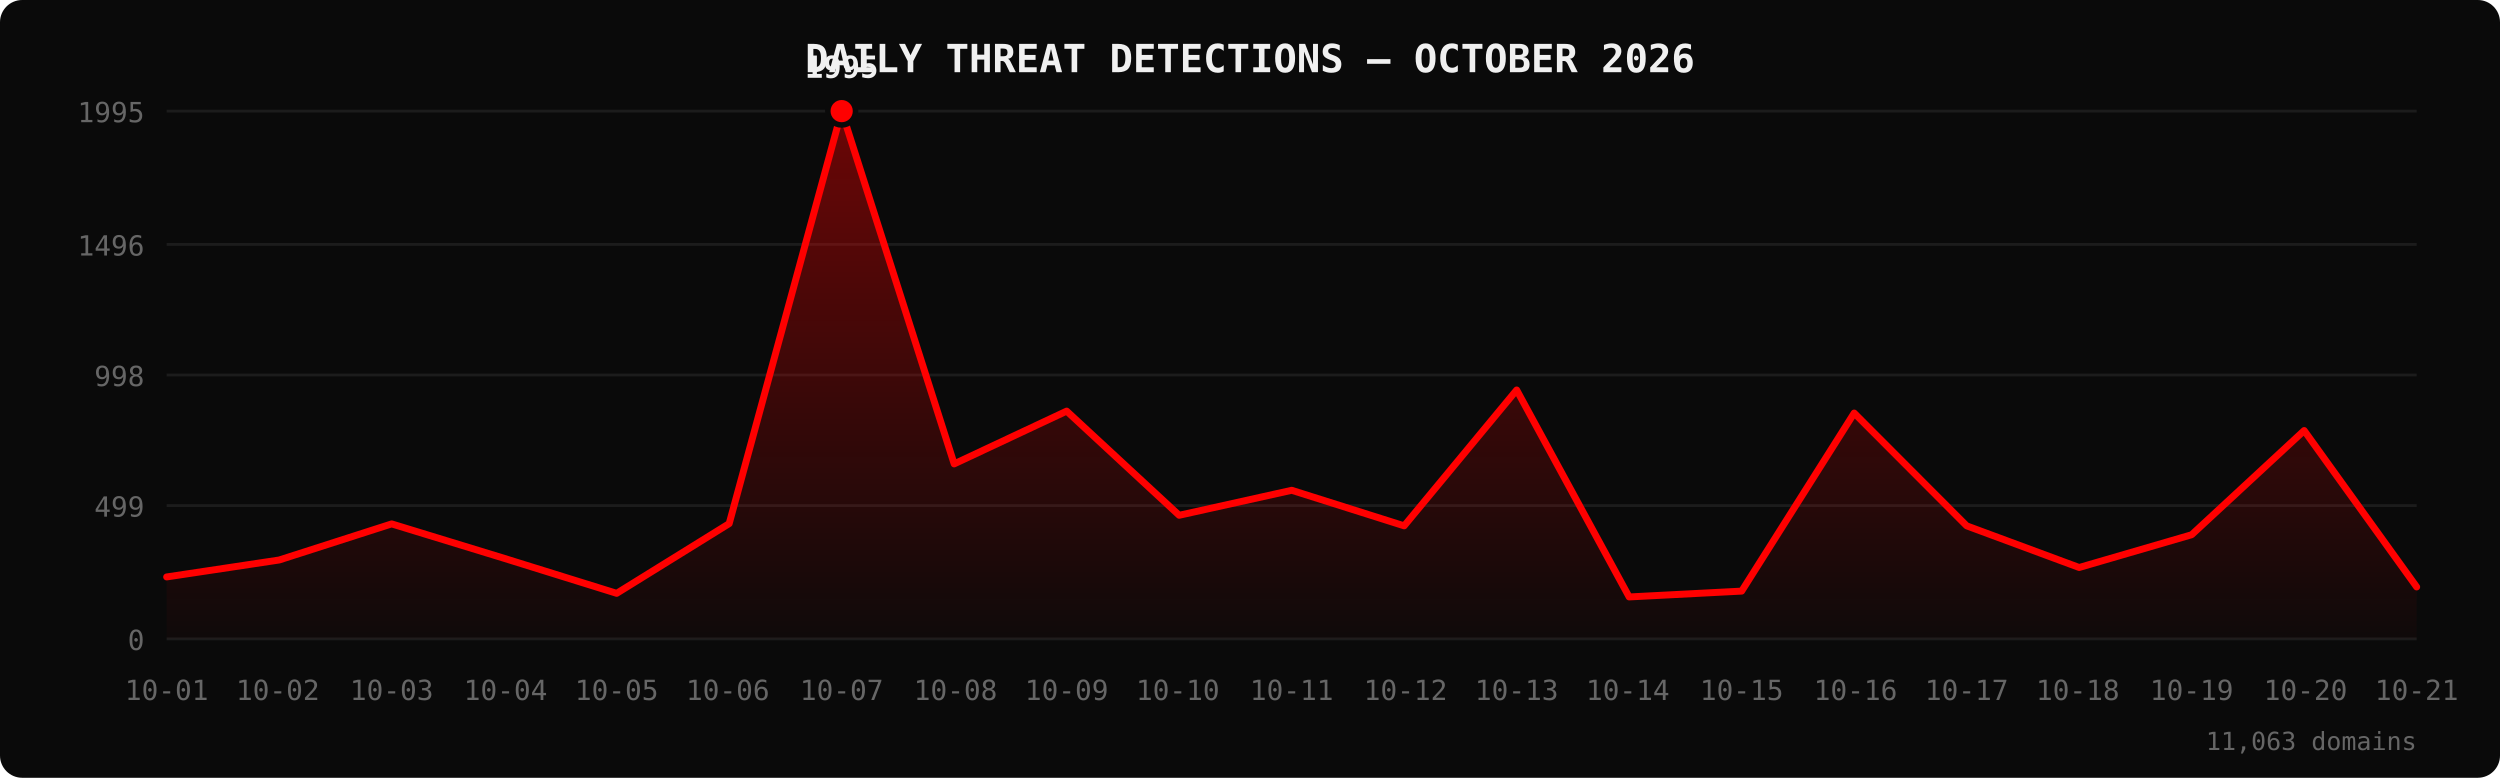
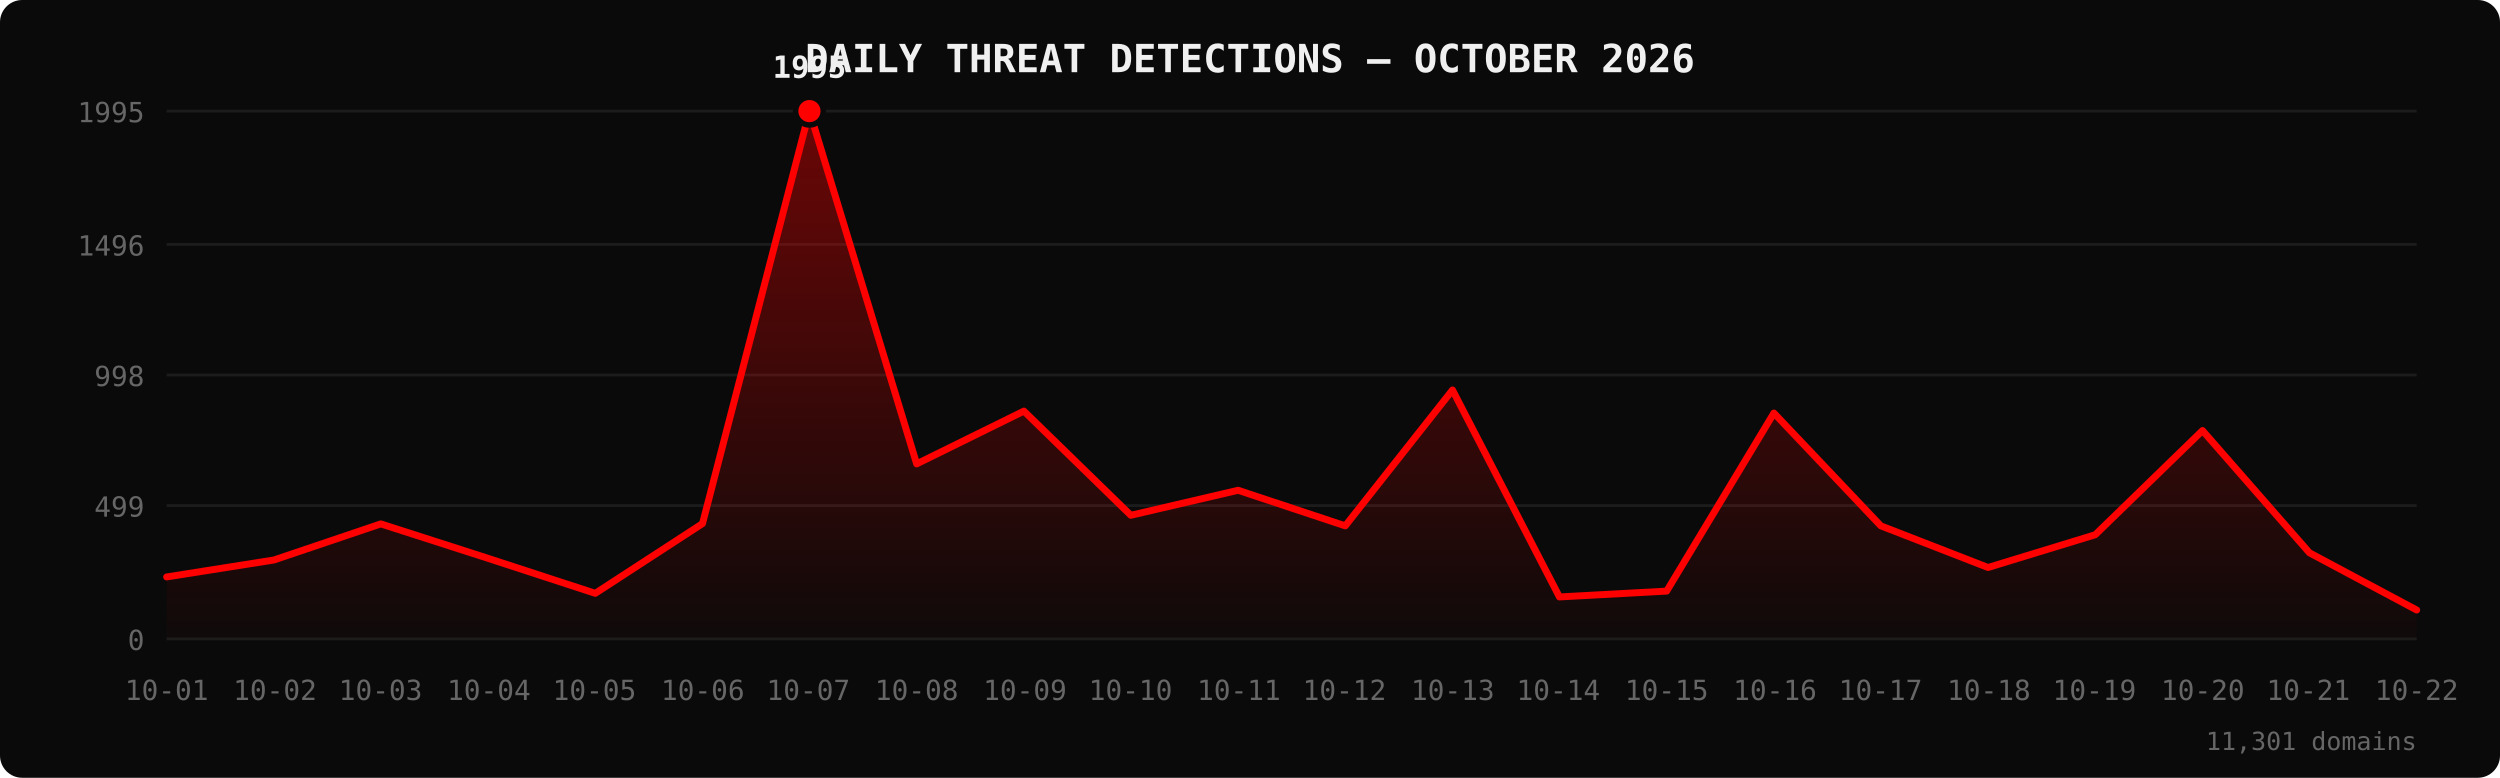
<svg xmlns="http://www.w3.org/2000/svg" width="900" height="280" viewBox="0 0 900 280">
  <rect width="900" height="280" rx="8" fill="#0A0A0A" />
  <text x="450" y="26" fill="#F0F0F0" font-size="14" text-anchor="middle" font-family="monospace" font-weight="bold">DAILY THREAT DETECTIONS — OCTOBER 2026</text>
  <line x1="60" y1="230" x2="870" y2="230" stroke="#1C1C1C" stroke-width="1" />
  <text x="52" y="234" fill="#666" font-size="10" text-anchor="end" font-family="monospace">0</text>
  <line x1="60" y1="182" x2="870" y2="182" stroke="#1C1C1C" stroke-width="1" />
  <text x="52" y="186" fill="#666" font-size="10" text-anchor="end" font-family="monospace">499</text>
  <line x1="60" y1="135" x2="870" y2="135" stroke="#1C1C1C" stroke-width="1" />
  <text x="52" y="139" fill="#666" font-size="10" text-anchor="end" font-family="monospace">998</text>
  <line x1="60" y1="88" x2="870" y2="88" stroke="#1C1C1C" stroke-width="1" />
  <text x="52" y="92" fill="#666" font-size="10" text-anchor="end" font-family="monospace">1496</text>
  <line x1="60" y1="40" x2="870" y2="40" stroke="#1C1C1C" stroke-width="1" />
  <text x="52" y="44" fill="#666" font-size="10" text-anchor="end" font-family="monospace">1995</text>
  <defs>
    <linearGradient id="areaGrad" x1="0" y1="0" x2="0" y2="1">
      <stop offset="0%" stop-color="#FF0000" stop-opacity="0.4" />
      <stop offset="100%" stop-color="#FF0000" stop-opacity="0.02" />
    </linearGradient>
  </defs>
-   <path d="M60.0,230 L60.0,207.7 L100.5,201.6 L141.0,188.6 L181.5,201.0 L222.0,213.6 L262.5,188.5 L303.0,40.0 L343.5,167.0 L384.0,148.0 L424.5,185.5 L465.0,176.5 L505.5,189.3 L546.0,140.4 L586.5,214.9 L627.0,212.8 L667.5,148.7 L708.0,189.3 L748.5,204.3 L789.0,192.5 L829.5,155.0 L870.0,211.3 L870.0,230 Z" fill="url(#areaGrad)" />
-   <polyline points="60.0,207.7 100.5,201.6 141.0,188.6 181.5,201.0 222.0,213.6 262.5,188.5 303.0,40.0 343.5,167.0 384.0,148.0 424.5,185.5 465.0,176.5 505.5,189.3 546.0,140.4 586.5,214.9 627.0,212.8 667.5,148.7 708.0,189.3 748.5,204.3 789.0,192.5 829.5,155.0 870.0,211.3" fill="none" stroke="#FF0000" stroke-width="2.5" stroke-linejoin="round" stroke-linecap="round" />
-   <circle cx="303.0" cy="40.0" r="5" fill="#FF0000" stroke="#0A0A0A" stroke-width="2" />
-   <text x="303.0" y="28.0" fill="#F0F0F0" font-size="11" text-anchor="middle" font-family="monospace" font-weight="bold">1995</text>
+   <path d="M60.0,230 L60.0,207.7 L98.6,201.6 L137.1,188.6 L175.7,201.0 L214.3,213.6 L252.9,188.5 L291.4,40.0 L330.0,167.0 L368.6,148.0 L407.1,185.5 L445.7,176.5 L484.3,189.3 L522.9,140.4 L561.4,214.9 L600.0,212.8 L638.6,148.7 L677.1,189.3 L715.7,204.3 L754.3,192.5 L792.9,155.0 L831.4,199.0 L870.0,219.6 L870.0,230 Z" fill="url(#areaGrad)" />
+   <polyline points="60.0,207.7 98.6,201.6 137.1,188.6 175.7,201.0 214.3,213.6 252.9,188.5 291.4,40.0 330.0,167.0 368.6,148.0 407.1,185.5 445.7,176.5 484.3,189.3 522.9,140.4 561.4,214.9 600.0,212.8 638.6,148.7 677.1,189.3 715.7,204.3 754.3,192.5 792.9,155.0 831.4,199.0 870.0,219.6" fill="none" stroke="#FF0000" stroke-width="2.5" stroke-linejoin="round" stroke-linecap="round" />
+   <circle cx="291.4" cy="40.0" r="5" fill="#FF0000" stroke="#0A0A0A" stroke-width="2" />
+   <text x="291.4" y="28.0" fill="#F0F0F0" font-size="11" text-anchor="middle" font-family="monospace" font-weight="bold">1995</text>
  <text x="60" y="252" fill="#666" font-size="10" text-anchor="middle" font-family="monospace">10-01</text>
-   <text x="100" y="252" fill="#666" font-size="10" text-anchor="middle" font-family="monospace">10-02</text>
-   <text x="141" y="252" fill="#666" font-size="10" text-anchor="middle" font-family="monospace">10-03</text>
-   <text x="182" y="252" fill="#666" font-size="10" text-anchor="middle" font-family="monospace">10-04</text>
-   <text x="222" y="252" fill="#666" font-size="10" text-anchor="middle" font-family="monospace">10-05</text>
-   <text x="262" y="252" fill="#666" font-size="10" text-anchor="middle" font-family="monospace">10-06</text>
-   <text x="303" y="252" fill="#666" font-size="10" text-anchor="middle" font-family="monospace">10-07</text>
-   <text x="344" y="252" fill="#666" font-size="10" text-anchor="middle" font-family="monospace">10-08</text>
-   <text x="384" y="252" fill="#666" font-size="10" text-anchor="middle" font-family="monospace">10-09</text>
-   <text x="424" y="252" fill="#666" font-size="10" text-anchor="middle" font-family="monospace">10-10</text>
-   <text x="465" y="252" fill="#666" font-size="10" text-anchor="middle" font-family="monospace">10-11</text>
-   <text x="506" y="252" fill="#666" font-size="10" text-anchor="middle" font-family="monospace">10-12</text>
-   <text x="546" y="252" fill="#666" font-size="10" text-anchor="middle" font-family="monospace">10-13</text>
-   <text x="586" y="252" fill="#666" font-size="10" text-anchor="middle" font-family="monospace">10-14</text>
-   <text x="627" y="252" fill="#666" font-size="10" text-anchor="middle" font-family="monospace">10-15</text>
-   <text x="668" y="252" fill="#666" font-size="10" text-anchor="middle" font-family="monospace">10-16</text>
-   <text x="708" y="252" fill="#666" font-size="10" text-anchor="middle" font-family="monospace">10-17</text>
-   <text x="748" y="252" fill="#666" font-size="10" text-anchor="middle" font-family="monospace">10-18</text>
-   <text x="789" y="252" fill="#666" font-size="10" text-anchor="middle" font-family="monospace">10-19</text>
-   <text x="830" y="252" fill="#666" font-size="10" text-anchor="middle" font-family="monospace">10-20</text>
-   <text x="870" y="252" fill="#666" font-size="10" text-anchor="middle" font-family="monospace">10-21</text>
-   <text x="870" y="270" fill="#666" font-size="9" text-anchor="end" font-family="monospace">11,063 domains</text>
+   <text x="99" y="252" fill="#666" font-size="10" text-anchor="middle" font-family="monospace">10-02</text>
+   <text x="137" y="252" fill="#666" font-size="10" text-anchor="middle" font-family="monospace">10-03</text>
+   <text x="176" y="252" fill="#666" font-size="10" text-anchor="middle" font-family="monospace">10-04</text>
+   <text x="214" y="252" fill="#666" font-size="10" text-anchor="middle" font-family="monospace">10-05</text>
+   <text x="253" y="252" fill="#666" font-size="10" text-anchor="middle" font-family="monospace">10-06</text>
+   <text x="291" y="252" fill="#666" font-size="10" text-anchor="middle" font-family="monospace">10-07</text>
+   <text x="330" y="252" fill="#666" font-size="10" text-anchor="middle" font-family="monospace">10-08</text>
+   <text x="369" y="252" fill="#666" font-size="10" text-anchor="middle" font-family="monospace">10-09</text>
+   <text x="407" y="252" fill="#666" font-size="10" text-anchor="middle" font-family="monospace">10-10</text>
+   <text x="446" y="252" fill="#666" font-size="10" text-anchor="middle" font-family="monospace">10-11</text>
+   <text x="484" y="252" fill="#666" font-size="10" text-anchor="middle" font-family="monospace">10-12</text>
+   <text x="523" y="252" fill="#666" font-size="10" text-anchor="middle" font-family="monospace">10-13</text>
+   <text x="561" y="252" fill="#666" font-size="10" text-anchor="middle" font-family="monospace">10-14</text>
+   <text x="600" y="252" fill="#666" font-size="10" text-anchor="middle" font-family="monospace">10-15</text>
+   <text x="639" y="252" fill="#666" font-size="10" text-anchor="middle" font-family="monospace">10-16</text>
+   <text x="677" y="252" fill="#666" font-size="10" text-anchor="middle" font-family="monospace">10-17</text>
+   <text x="716" y="252" fill="#666" font-size="10" text-anchor="middle" font-family="monospace">10-18</text>
+   <text x="754" y="252" fill="#666" font-size="10" text-anchor="middle" font-family="monospace">10-19</text>
+   <text x="793" y="252" fill="#666" font-size="10" text-anchor="middle" font-family="monospace">10-20</text>
+   <text x="831" y="252" fill="#666" font-size="10" text-anchor="middle" font-family="monospace">10-21</text>
+   <text x="870" y="252" fill="#666" font-size="10" text-anchor="middle" font-family="monospace">10-22</text>
+   <text x="870" y="270" fill="#666" font-size="9" text-anchor="end" font-family="monospace">11,301 domains</text>
</svg>
